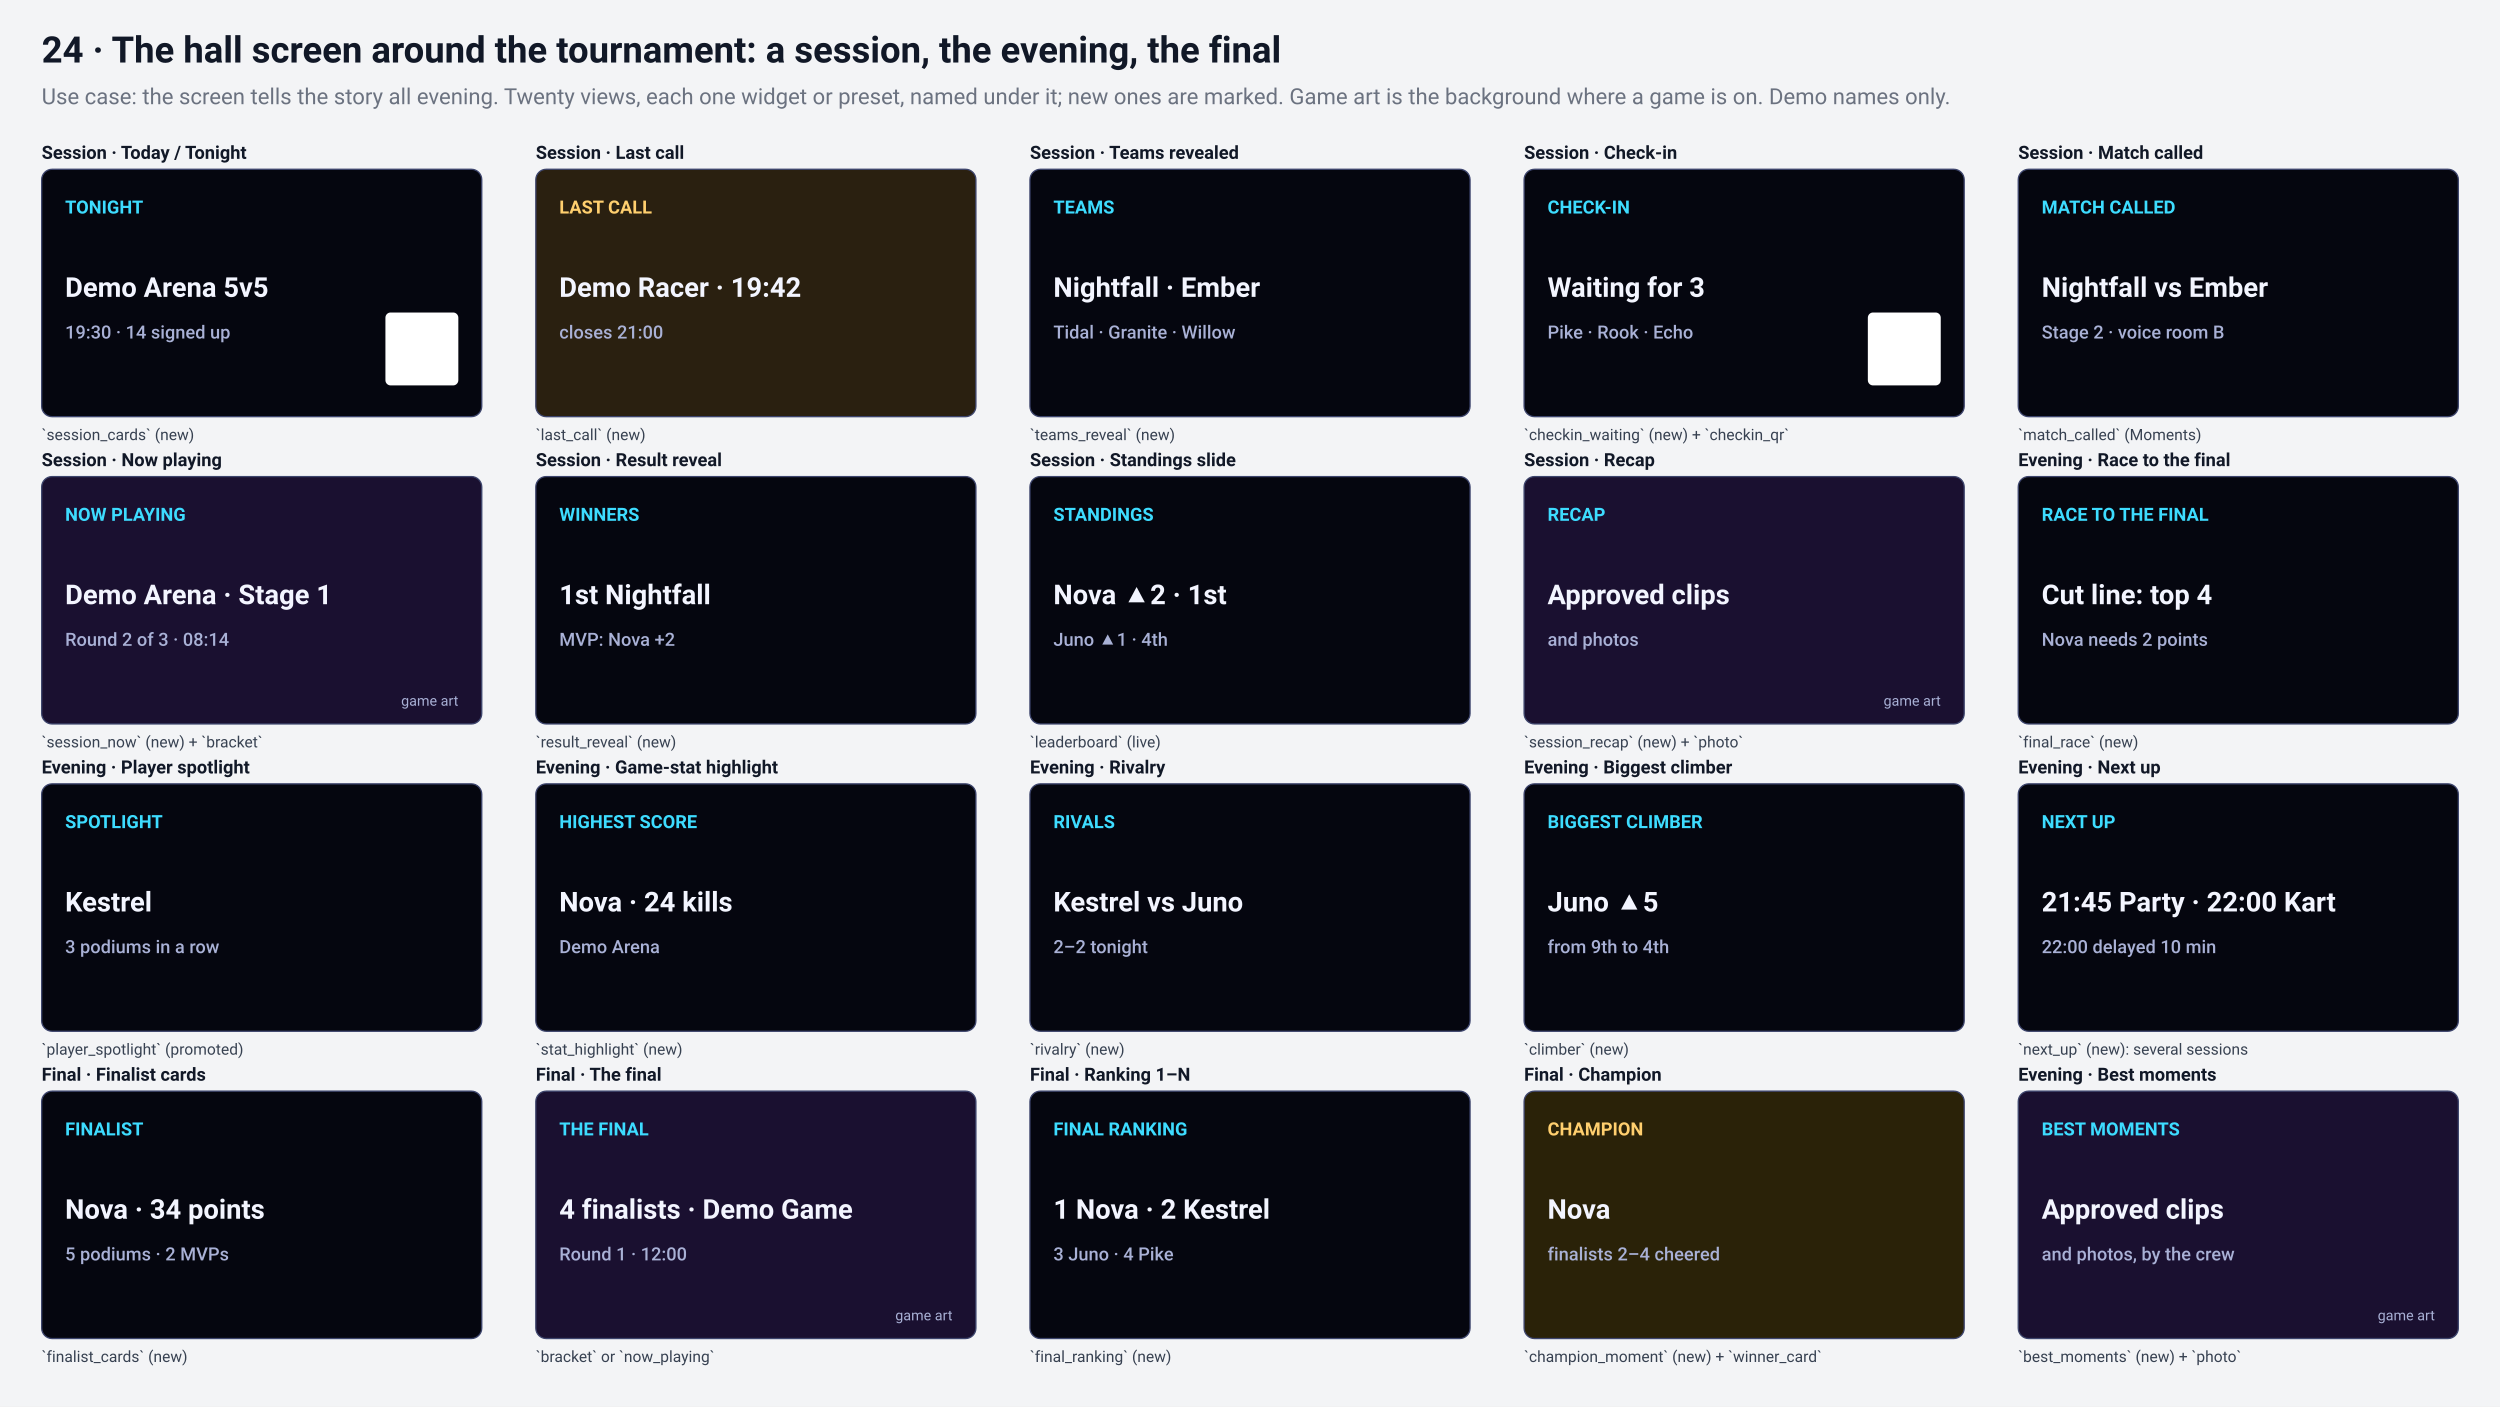
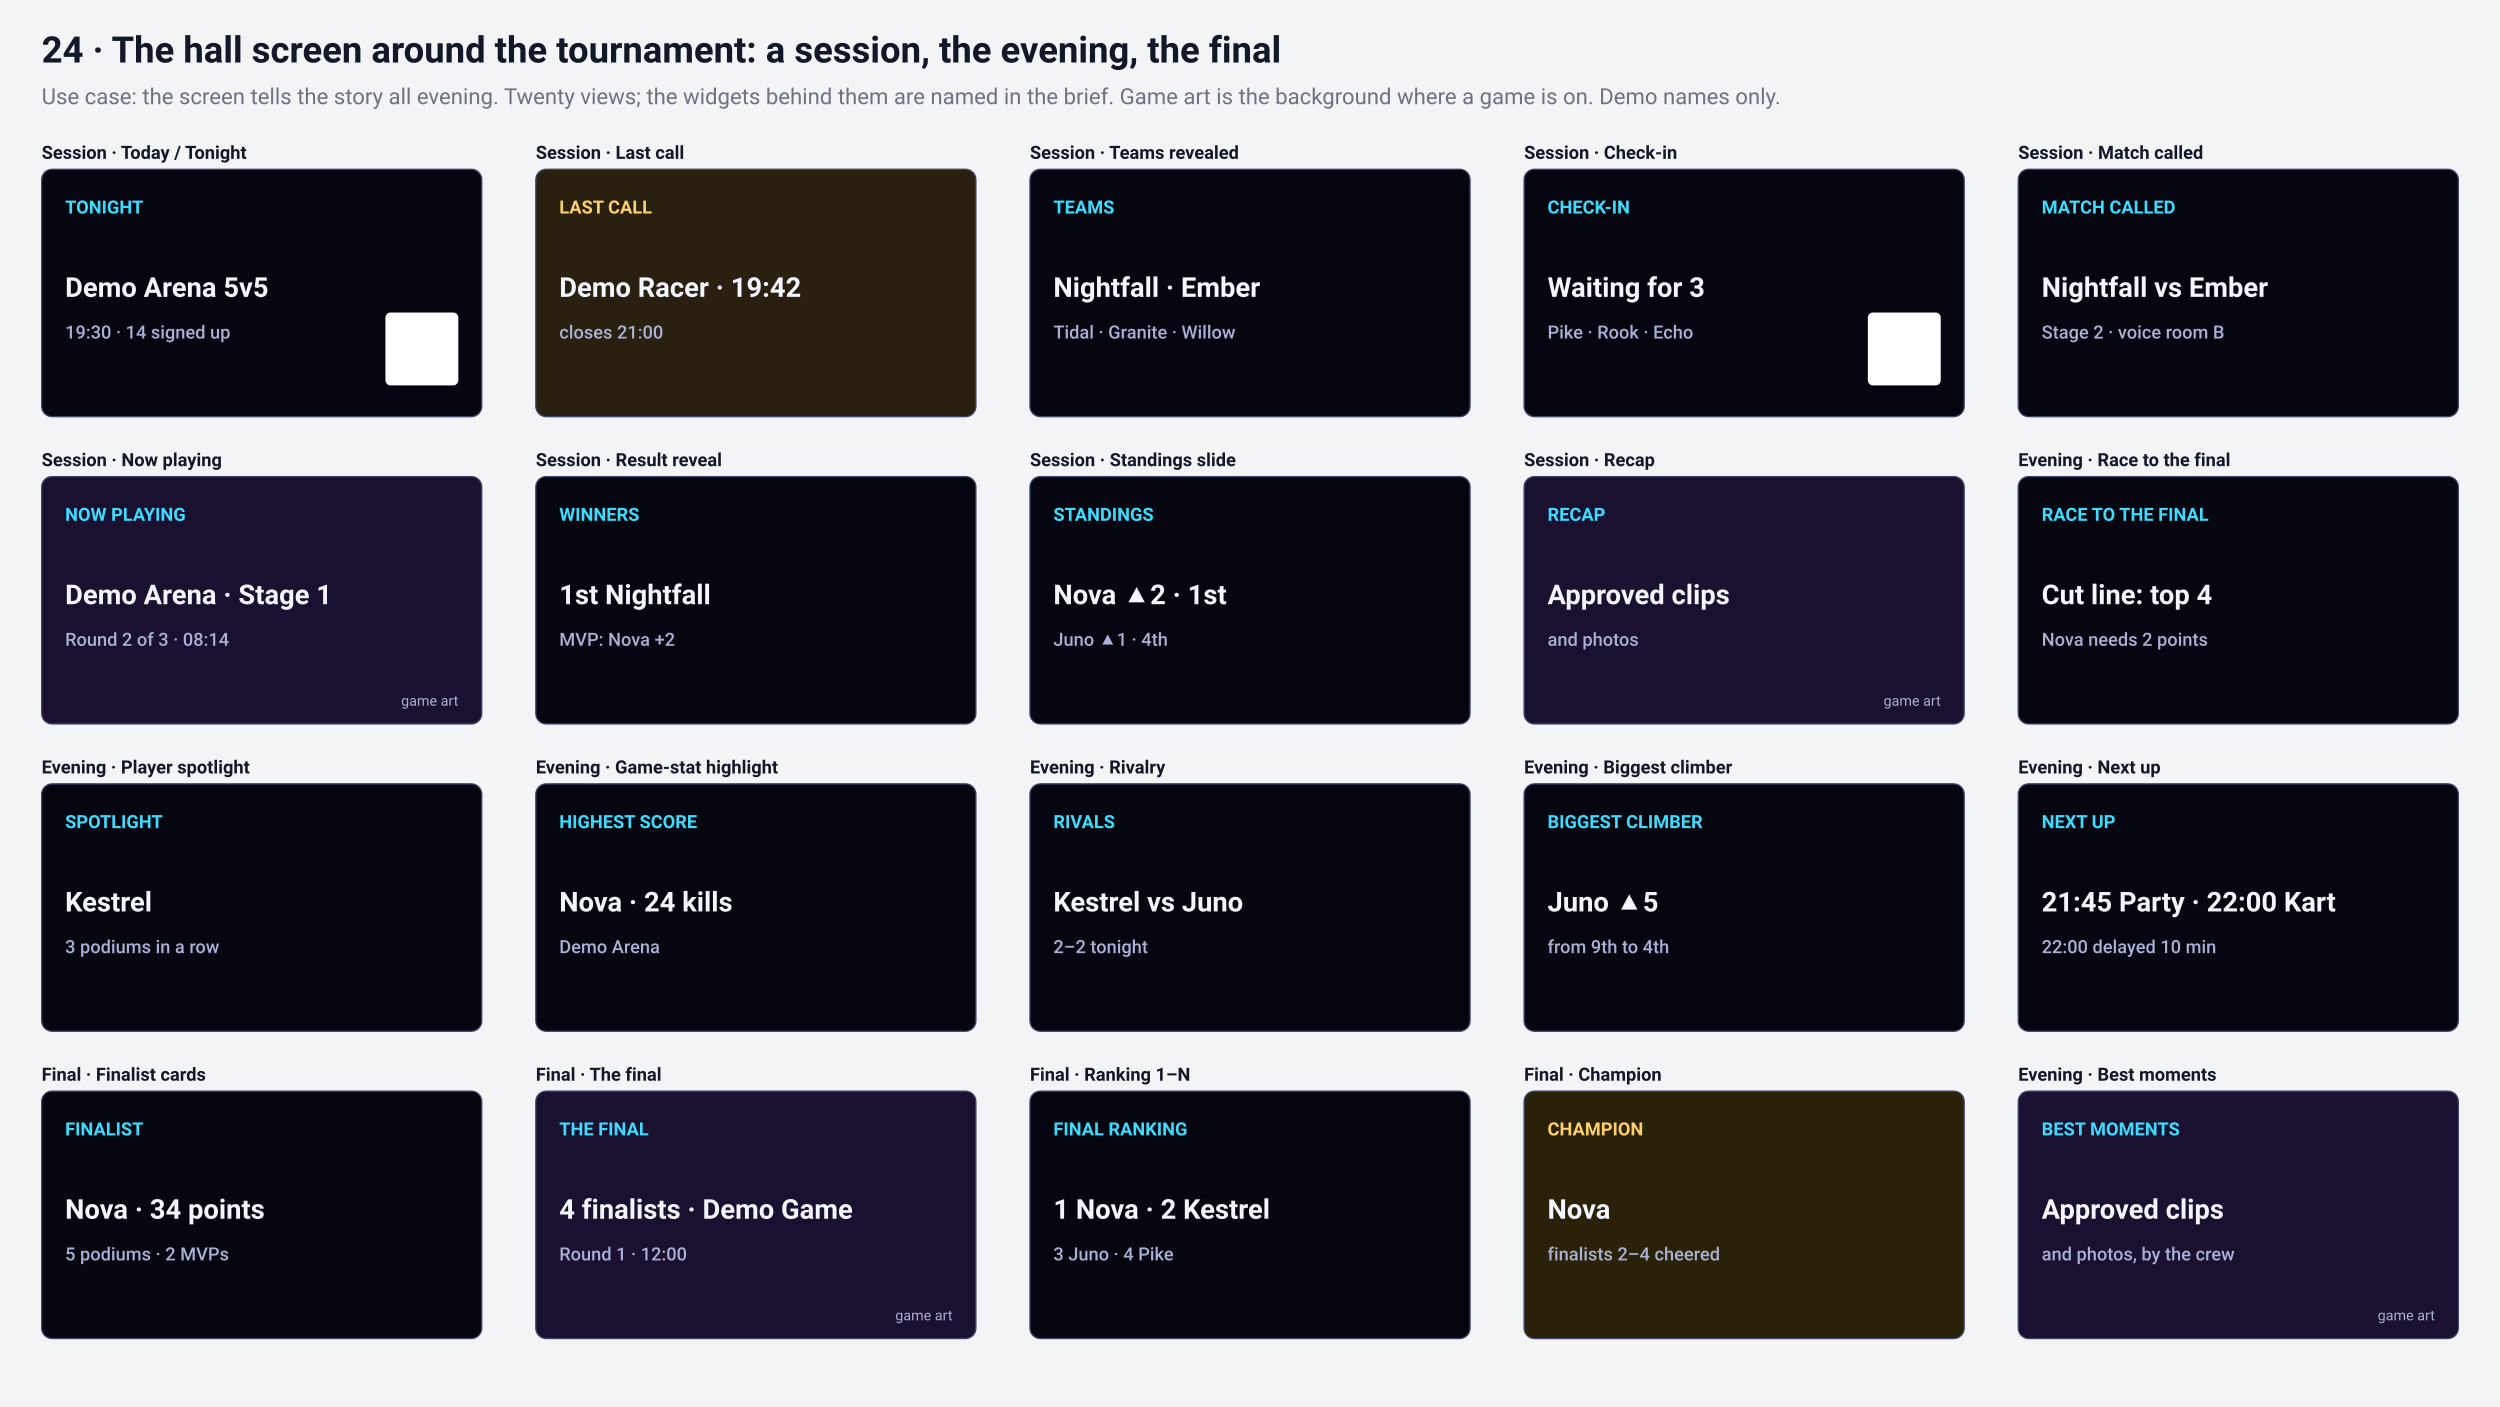
<svg xmlns="http://www.w3.org/2000/svg" viewBox="0 0 1920 1080" width="1920" height="1080" font-family="system-ui, -apple-system, 'Segoe UI', Roboto, Helvetica, Arial, sans-serif">
  <rect x="0" y="0" width="1920" height="1080" fill="#f3f4f6" />
  <text x="32" y="48" font-size="28" fill="#111827" font-weight="700" text-anchor="start" data-box="32 1888">24 · The hall screen around the tournament: a session, the evening, the final</text>
-   <text x="32" y="80" font-size="17" fill="#6b7280" font-weight="400" text-anchor="start" data-box="32 1888">Use case: the screen tells the story all evening. Twenty views, each one widget or preset, named under it; new ones are marked. Game art is the background where a game is on. Demo names only.</text>
+   <text x="32" y="80" font-size="17" fill="#6b7280" font-weight="400" text-anchor="start" data-box="32 1888">Use case: the screen tells the story all evening. Twenty views; the widgets behind them are named in the brief. Game art is the background where a game is on. Demo names only.</text>
  <text x="32.0" y="122" font-size="14" fill="#111827" font-weight="700" text-anchor="start" data-box="32.0 400.0">Session · Today / Tonight</text>
  <rect x="32.0" y="130" width="338" height="190" rx="8" fill="#05060f" stroke="#3c446c" stroke-width="1" />
  <text x="50.0" y="164" font-size="14" fill="#3ddcff" font-weight="700" text-anchor="start" data-box="42.0 360.0">TONIGHT</text>
  <text x="50.0" y="228" font-size="21" fill="#f3f5ff" font-weight="700" text-anchor="start" data-box="44.0 280.0">Demo Arena 5v5</text>
  <text x="50.0" y="260" font-size="14" fill="#a9b1d6" font-weight="500" text-anchor="start" data-box="44.0 280.0">19:30 · 14 signed up</text>
  <rect x="296.0" y="240" width="56" height="56" rx="4" fill="#fff" />
-   <text x="32.0" y="338" font-size="12" fill="#374151" font-weight="400" text-anchor="start" data-box="32.0 404.0">`session_cards` (new)</text>
  <text x="411.5" y="122" font-size="14" fill="#111827" font-weight="700" text-anchor="start" data-box="411.5 779.5">Session · Last call</text>
  <rect x="411.5" y="130" width="338" height="190" rx="8" fill="#2a2010" stroke="#3c446c" stroke-width="1" />
  <text x="429.5" y="164" font-size="14" fill="#ffcf6e" font-weight="700" text-anchor="start" data-box="421.5 739.5">LAST CALL</text>
  <text x="429.5" y="228" font-size="21" fill="#f3f5ff" font-weight="700" text-anchor="start" data-box="423.5 737.5">Demo Racer · 19:42</text>
  <text x="429.5" y="260" font-size="14" fill="#a9b1d6" font-weight="500" text-anchor="start" data-box="423.5 737.5">closes 21:00</text>
-   <text x="411.5" y="338" font-size="12" fill="#374151" font-weight="400" text-anchor="start" data-box="411.5 783.5">`last_call` (new)</text>
  <text x="791.0" y="122" font-size="14" fill="#111827" font-weight="700" text-anchor="start" data-box="791.0 1159.0">Session · Teams revealed</text>
  <rect x="791.0" y="130" width="338" height="190" rx="8" fill="#05060f" stroke="#3c446c" stroke-width="1" />
  <text x="809.0" y="164" font-size="14" fill="#3ddcff" font-weight="700" text-anchor="start" data-box="801.0 1119.0">TEAMS</text>
  <text x="809.0" y="228" font-size="21" fill="#f3f5ff" font-weight="700" text-anchor="start" data-box="803.0 1117.0">Nightfall · Ember</text>
  <text x="809.0" y="260" font-size="14" fill="#a9b1d6" font-weight="500" text-anchor="start" data-box="803.0 1117.0">Tidal · Granite · Willow</text>
-   <text x="791.0" y="338" font-size="12" fill="#374151" font-weight="400" text-anchor="start" data-box="791.0 1163.0">`teams_reveal` (new)</text>
  <text x="1170.5" y="122" font-size="14" fill="#111827" font-weight="700" text-anchor="start" data-box="1170.5 1538.5">Session · Check-in</text>
  <rect x="1170.5" y="130" width="338" height="190" rx="8" fill="#05060f" stroke="#3c446c" stroke-width="1" />
  <text x="1188.5" y="164" font-size="14" fill="#3ddcff" font-weight="700" text-anchor="start" data-box="1180.5 1498.5">CHECK-IN</text>
  <text x="1188.5" y="228" font-size="21" fill="#f3f5ff" font-weight="700" text-anchor="start" data-box="1182.5 1418.5">Waiting for 3</text>
  <text x="1188.5" y="260" font-size="14" fill="#a9b1d6" font-weight="500" text-anchor="start" data-box="1182.5 1418.5">Pike · Rook · Echo</text>
  <rect x="1434.5" y="240" width="56" height="56" rx="4" fill="#fff" />
-   <text x="1170.5" y="338" font-size="12" fill="#374151" font-weight="400" text-anchor="start" data-box="1170.5 1542.5">`checkin_waiting` (new) + `checkin_qr`</text>
  <text x="1550.0" y="122" font-size="14" fill="#111827" font-weight="700" text-anchor="start" data-box="1550.0 1918.0">Session · Match called</text>
  <rect x="1550.0" y="130" width="338" height="190" rx="8" fill="#05060f" stroke="#3c446c" stroke-width="1" />
  <text x="1568.0" y="164" font-size="14" fill="#3ddcff" font-weight="700" text-anchor="start" data-box="1560.0 1878.0">MATCH CALLED</text>
  <text x="1568.0" y="228" font-size="21" fill="#f3f5ff" font-weight="700" text-anchor="start" data-box="1562.0 1876.0">Nightfall vs Ember</text>
  <text x="1568.0" y="260" font-size="14" fill="#a9b1d6" font-weight="500" text-anchor="start" data-box="1562.0 1876.0">Stage 2 · voice room B</text>
-   <text x="1550.0" y="338" font-size="12" fill="#374151" font-weight="400" text-anchor="start" data-box="1550.0 1922.0">`match_called` (Moments)</text>
  <text x="32.0" y="358" font-size="14" fill="#111827" font-weight="700" text-anchor="start" data-box="32.0 400.0">Session · Now playing</text>
  <rect x="32.0" y="366" width="338" height="190" rx="8" fill="#1a1030" stroke="#3c446c" stroke-width="1" />
  <text x="50.0" y="400" font-size="14" fill="#3ddcff" font-weight="700" text-anchor="start" data-box="42.0 360.0">NOW PLAYING</text>
  <text x="50.0" y="464" font-size="21" fill="#f3f5ff" font-weight="700" text-anchor="start" data-box="44.0 358.0">Demo Arena · Stage 1</text>
  <text x="50.0" y="496" font-size="14" fill="#a9b1d6" font-weight="500" text-anchor="start" data-box="44.0 358.0">Round 2 of 3 · 08:14</text>
  <text x="352.0" y="542" font-size="11" fill="#a9b1d6" font-weight="400" text-anchor="end" data-box="232.0 360.0">game art</text>
-   <text x="32.0" y="574" font-size="12" fill="#374151" font-weight="400" text-anchor="start" data-box="32.0 404.0">`session_now` (new) + `bracket`</text>
  <text x="411.5" y="358" font-size="14" fill="#111827" font-weight="700" text-anchor="start" data-box="411.5 779.5">Session · Result reveal</text>
  <rect x="411.5" y="366" width="338" height="190" rx="8" fill="#05060f" stroke="#3c446c" stroke-width="1" />
  <text x="429.5" y="400" font-size="14" fill="#3ddcff" font-weight="700" text-anchor="start" data-box="421.5 739.5">WINNERS</text>
  <text x="429.5" y="464" font-size="21" fill="#f3f5ff" font-weight="700" text-anchor="start" data-box="423.5 737.5">1st Nightfall</text>
  <text x="429.5" y="496" font-size="14" fill="#a9b1d6" font-weight="500" text-anchor="start" data-box="423.5 737.5">MVP: Nova +2</text>
-   <text x="411.5" y="574" font-size="12" fill="#374151" font-weight="400" text-anchor="start" data-box="411.5 783.5">`result_reveal` (new)</text>
  <text x="791.0" y="358" font-size="14" fill="#111827" font-weight="700" text-anchor="start" data-box="791.0 1159.0">Session · Standings slide</text>
  <rect x="791.0" y="366" width="338" height="190" rx="8" fill="#05060f" stroke="#3c446c" stroke-width="1" />
  <text x="809.0" y="400" font-size="14" fill="#3ddcff" font-weight="700" text-anchor="start" data-box="801.0 1119.0">STANDINGS</text>
  <text x="809.0" y="464" font-size="21" fill="#f3f5ff" font-weight="700" text-anchor="start" data-box="803.0 1117.0">Nova ▲2 · 1st</text>
  <text x="809.0" y="496" font-size="14" fill="#a9b1d6" font-weight="500" text-anchor="start" data-box="803.0 1117.0">Juno ▲1 · 4th</text>
-   <text x="791.0" y="574" font-size="12" fill="#374151" font-weight="400" text-anchor="start" data-box="791.0 1163.0">`leaderboard` (live)</text>
  <text x="1170.5" y="358" font-size="14" fill="#111827" font-weight="700" text-anchor="start" data-box="1170.5 1538.5">Session · Recap</text>
  <rect x="1170.5" y="366" width="338" height="190" rx="8" fill="#1a1030" stroke="#3c446c" stroke-width="1" />
  <text x="1188.5" y="400" font-size="14" fill="#3ddcff" font-weight="700" text-anchor="start" data-box="1180.5 1498.5">RECAP</text>
  <text x="1188.5" y="464" font-size="21" fill="#f3f5ff" font-weight="700" text-anchor="start" data-box="1182.5 1496.5">Approved clips</text>
  <text x="1188.5" y="496" font-size="14" fill="#a9b1d6" font-weight="500" text-anchor="start" data-box="1182.5 1496.5">and photos</text>
  <text x="1490.5" y="542" font-size="11" fill="#a9b1d6" font-weight="400" text-anchor="end" data-box="1370.5 1498.5">game art</text>
-   <text x="1170.5" y="574" font-size="12" fill="#374151" font-weight="400" text-anchor="start" data-box="1170.5 1542.5">`session_recap` (new) + `photo`</text>
  <text x="1550.0" y="358" font-size="14" fill="#111827" font-weight="700" text-anchor="start" data-box="1550.0 1918.0">Evening · Race to the final</text>
  <rect x="1550.0" y="366" width="338" height="190" rx="8" fill="#05060f" stroke="#3c446c" stroke-width="1" />
  <text x="1568.0" y="400" font-size="14" fill="#3ddcff" font-weight="700" text-anchor="start" data-box="1560.0 1878.0">RACE TO THE FINAL</text>
  <text x="1568.0" y="464" font-size="21" fill="#f3f5ff" font-weight="700" text-anchor="start" data-box="1562.0 1876.0">Cut line: top 4</text>
  <text x="1568.0" y="496" font-size="14" fill="#a9b1d6" font-weight="500" text-anchor="start" data-box="1562.0 1876.0">Nova needs 2 points</text>
-   <text x="1550.0" y="574" font-size="12" fill="#374151" font-weight="400" text-anchor="start" data-box="1550.0 1922.0">`final_race` (new)</text>
  <text x="32.0" y="594" font-size="14" fill="#111827" font-weight="700" text-anchor="start" data-box="32.0 400.0">Evening · Player spotlight</text>
  <rect x="32.0" y="602" width="338" height="190" rx="8" fill="#05060f" stroke="#3c446c" stroke-width="1" />
  <text x="50.0" y="636" font-size="14" fill="#3ddcff" font-weight="700" text-anchor="start" data-box="42.0 360.0">SPOTLIGHT</text>
  <text x="50.0" y="700" font-size="21" fill="#f3f5ff" font-weight="700" text-anchor="start" data-box="44.0 358.0">Kestrel</text>
  <text x="50.0" y="732" font-size="14" fill="#a9b1d6" font-weight="500" text-anchor="start" data-box="44.0 358.0">3 podiums in a row</text>
-   <text x="32.0" y="810" font-size="12" fill="#374151" font-weight="400" text-anchor="start" data-box="32.0 404.0">`player_spotlight` (promoted)</text>
  <text x="411.5" y="594" font-size="14" fill="#111827" font-weight="700" text-anchor="start" data-box="411.5 779.5">Evening · Game-stat highlight</text>
  <rect x="411.5" y="602" width="338" height="190" rx="8" fill="#05060f" stroke="#3c446c" stroke-width="1" />
  <text x="429.5" y="636" font-size="14" fill="#3ddcff" font-weight="700" text-anchor="start" data-box="421.5 739.5">HIGHEST SCORE</text>
  <text x="429.5" y="700" font-size="21" fill="#f3f5ff" font-weight="700" text-anchor="start" data-box="423.5 737.5">Nova · 24 kills</text>
  <text x="429.5" y="732" font-size="14" fill="#a9b1d6" font-weight="500" text-anchor="start" data-box="423.5 737.5">Demo Arena</text>
-   <text x="411.5" y="810" font-size="12" fill="#374151" font-weight="400" text-anchor="start" data-box="411.5 783.5">`stat_highlight` (new)</text>
  <text x="791.0" y="594" font-size="14" fill="#111827" font-weight="700" text-anchor="start" data-box="791.0 1159.0">Evening · Rivalry</text>
  <rect x="791.0" y="602" width="338" height="190" rx="8" fill="#05060f" stroke="#3c446c" stroke-width="1" />
  <text x="809.0" y="636" font-size="14" fill="#3ddcff" font-weight="700" text-anchor="start" data-box="801.0 1119.0">RIVALS</text>
  <text x="809.0" y="700" font-size="21" fill="#f3f5ff" font-weight="700" text-anchor="start" data-box="803.0 1117.0">Kestrel vs Juno</text>
  <text x="809.0" y="732" font-size="14" fill="#a9b1d6" font-weight="500" text-anchor="start" data-box="803.0 1117.0">2–2 tonight</text>
-   <text x="791.0" y="810" font-size="12" fill="#374151" font-weight="400" text-anchor="start" data-box="791.0 1163.0">`rivalry` (new)</text>
  <text x="1170.5" y="594" font-size="14" fill="#111827" font-weight="700" text-anchor="start" data-box="1170.5 1538.5">Evening · Biggest climber</text>
  <rect x="1170.5" y="602" width="338" height="190" rx="8" fill="#05060f" stroke="#3c446c" stroke-width="1" />
  <text x="1188.5" y="636" font-size="14" fill="#3ddcff" font-weight="700" text-anchor="start" data-box="1180.5 1498.5">BIGGEST CLIMBER</text>
  <text x="1188.5" y="700" font-size="21" fill="#f3f5ff" font-weight="700" text-anchor="start" data-box="1182.5 1496.5">Juno ▲5</text>
  <text x="1188.5" y="732" font-size="14" fill="#a9b1d6" font-weight="500" text-anchor="start" data-box="1182.5 1496.5">from 9th to 4th</text>
-   <text x="1170.5" y="810" font-size="12" fill="#374151" font-weight="400" text-anchor="start" data-box="1170.5 1542.5">`climber` (new)</text>
  <text x="1550.0" y="594" font-size="14" fill="#111827" font-weight="700" text-anchor="start" data-box="1550.0 1918.0">Evening · Next up</text>
  <rect x="1550.0" y="602" width="338" height="190" rx="8" fill="#05060f" stroke="#3c446c" stroke-width="1" />
  <text x="1568.0" y="636" font-size="14" fill="#3ddcff" font-weight="700" text-anchor="start" data-box="1560.0 1878.0">NEXT UP</text>
  <text x="1568.0" y="700" font-size="21" fill="#f3f5ff" font-weight="700" text-anchor="start" data-box="1562.0 1876.0">21:45 Party · 22:00 Kart</text>
  <text x="1568.0" y="732" font-size="14" fill="#a9b1d6" font-weight="500" text-anchor="start" data-box="1562.0 1876.0">22:00 delayed 10 min</text>
-   <text x="1550.0" y="810" font-size="12" fill="#374151" font-weight="400" text-anchor="start" data-box="1550.0 1922.0">`next_up` (new): several sessions</text>
  <text x="32.0" y="830" font-size="14" fill="#111827" font-weight="700" text-anchor="start" data-box="32.0 400.0">Final · Finalist cards</text>
  <rect x="32.0" y="838" width="338" height="190" rx="8" fill="#05060f" stroke="#3c446c" stroke-width="1" />
  <text x="50.0" y="872" font-size="14" fill="#3ddcff" font-weight="700" text-anchor="start" data-box="42.0 360.0">FINALIST</text>
  <text x="50.0" y="936" font-size="21" fill="#f3f5ff" font-weight="700" text-anchor="start" data-box="44.0 358.0">Nova · 34 points</text>
  <text x="50.0" y="968" font-size="14" fill="#a9b1d6" font-weight="500" text-anchor="start" data-box="44.0 358.0">5 podiums · 2 MVPs</text>
-   <text x="32.0" y="1046" font-size="12" fill="#374151" font-weight="400" text-anchor="start" data-box="32.0 404.0">`finalist_cards` (new)</text>
  <text x="411.5" y="830" font-size="14" fill="#111827" font-weight="700" text-anchor="start" data-box="411.5 779.5">Final · The final</text>
  <rect x="411.5" y="838" width="338" height="190" rx="8" fill="#1a1030" stroke="#3c446c" stroke-width="1" />
  <text x="429.5" y="872" font-size="14" fill="#3ddcff" font-weight="700" text-anchor="start" data-box="421.5 739.5">THE FINAL</text>
  <text x="429.5" y="936" font-size="21" fill="#f3f5ff" font-weight="700" text-anchor="start" data-box="423.5 737.5">4 finalists · Demo Game</text>
  <text x="429.5" y="968" font-size="14" fill="#a9b1d6" font-weight="500" text-anchor="start" data-box="423.5 737.5">Round 1 · 12:00</text>
  <text x="731.5" y="1014" font-size="11" fill="#a9b1d6" font-weight="400" text-anchor="end" data-box="611.5 739.5">game art</text>
-   <text x="411.5" y="1046" font-size="12" fill="#374151" font-weight="400" text-anchor="start" data-box="411.5 783.5">`bracket` or `now_playing`</text>
  <text x="791.0" y="830" font-size="14" fill="#111827" font-weight="700" text-anchor="start" data-box="791.0 1159.0">Final · Ranking 1–N</text>
  <rect x="791.0" y="838" width="338" height="190" rx="8" fill="#05060f" stroke="#3c446c" stroke-width="1" />
  <text x="809.0" y="872" font-size="14" fill="#3ddcff" font-weight="700" text-anchor="start" data-box="801.0 1119.0">FINAL RANKING</text>
  <text x="809.0" y="936" font-size="21" fill="#f3f5ff" font-weight="700" text-anchor="start" data-box="803.0 1117.0">1 Nova · 2 Kestrel</text>
  <text x="809.0" y="968" font-size="14" fill="#a9b1d6" font-weight="500" text-anchor="start" data-box="803.0 1117.0">3 Juno · 4 Pike</text>
-   <text x="791.0" y="1046" font-size="12" fill="#374151" font-weight="400" text-anchor="start" data-box="791.0 1163.0">`final_ranking` (new)</text>
  <text x="1170.5" y="830" font-size="14" fill="#111827" font-weight="700" text-anchor="start" data-box="1170.5 1538.5">Final · Champion</text>
  <rect x="1170.5" y="838" width="338" height="190" rx="8" fill="#2a2208" stroke="#3c446c" stroke-width="1" />
  <text x="1188.5" y="872" font-size="14" fill="#ffcf6e" font-weight="700" text-anchor="start" data-box="1180.5 1498.5">CHAMPION</text>
  <text x="1188.5" y="936" font-size="21" fill="#f3f5ff" font-weight="700" text-anchor="start" data-box="1182.5 1496.5">Nova</text>
  <text x="1188.5" y="968" font-size="14" fill="#a9b1d6" font-weight="500" text-anchor="start" data-box="1182.5 1496.5">finalists 2–4 cheered</text>
-   <text x="1170.5" y="1046" font-size="12" fill="#374151" font-weight="400" text-anchor="start" data-box="1170.5 1542.5">`champion_moment` (new) + `winner_card`</text>
  <text x="1550.0" y="830" font-size="14" fill="#111827" font-weight="700" text-anchor="start" data-box="1550.0 1918.0">Evening · Best moments</text>
  <rect x="1550.0" y="838" width="338" height="190" rx="8" fill="#1a1030" stroke="#3c446c" stroke-width="1" />
  <text x="1568.0" y="872" font-size="14" fill="#3ddcff" font-weight="700" text-anchor="start" data-box="1560.0 1878.0">BEST MOMENTS</text>
  <text x="1568.0" y="936" font-size="21" fill="#f3f5ff" font-weight="700" text-anchor="start" data-box="1562.0 1876.0">Approved clips</text>
  <text x="1568.0" y="968" font-size="14" fill="#a9b1d6" font-weight="500" text-anchor="start" data-box="1562.0 1876.0">and photos, by the crew</text>
  <text x="1870.0" y="1014" font-size="11" fill="#a9b1d6" font-weight="400" text-anchor="end" data-box="1750.0 1878.0">game art</text>
-   <text x="1550.0" y="1046" font-size="12" fill="#374151" font-weight="400" text-anchor="start" data-box="1550.0 1922.0">`best_moments` (new) + `photo`</text>
</svg>
